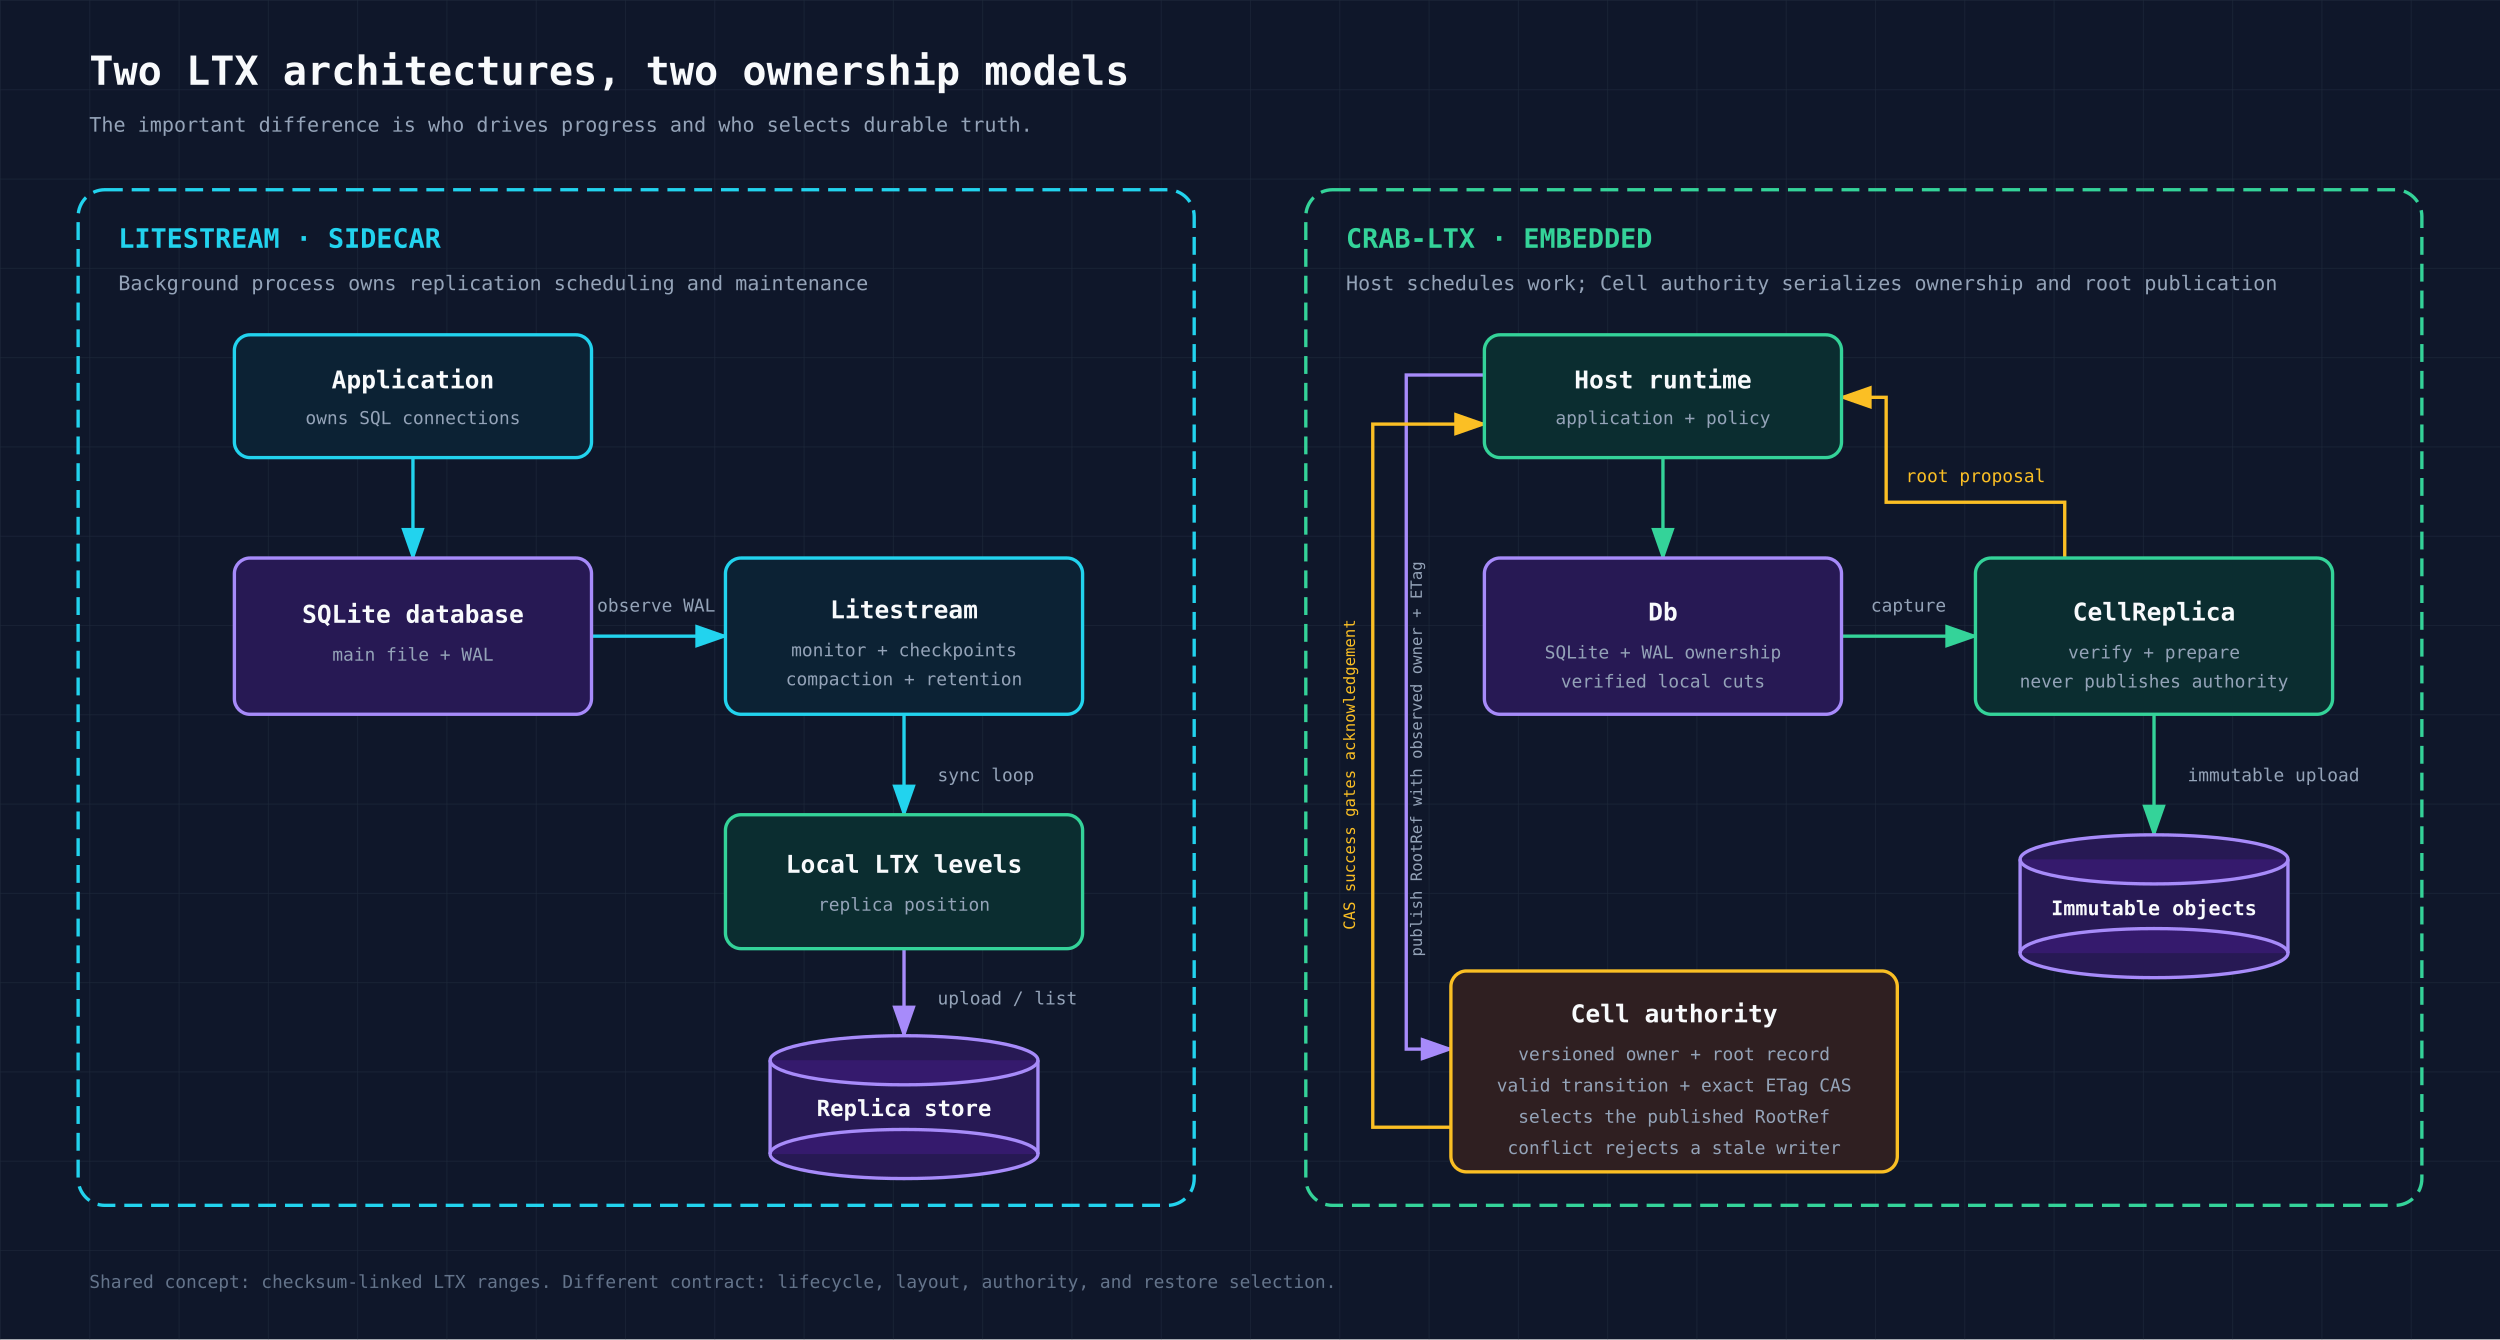
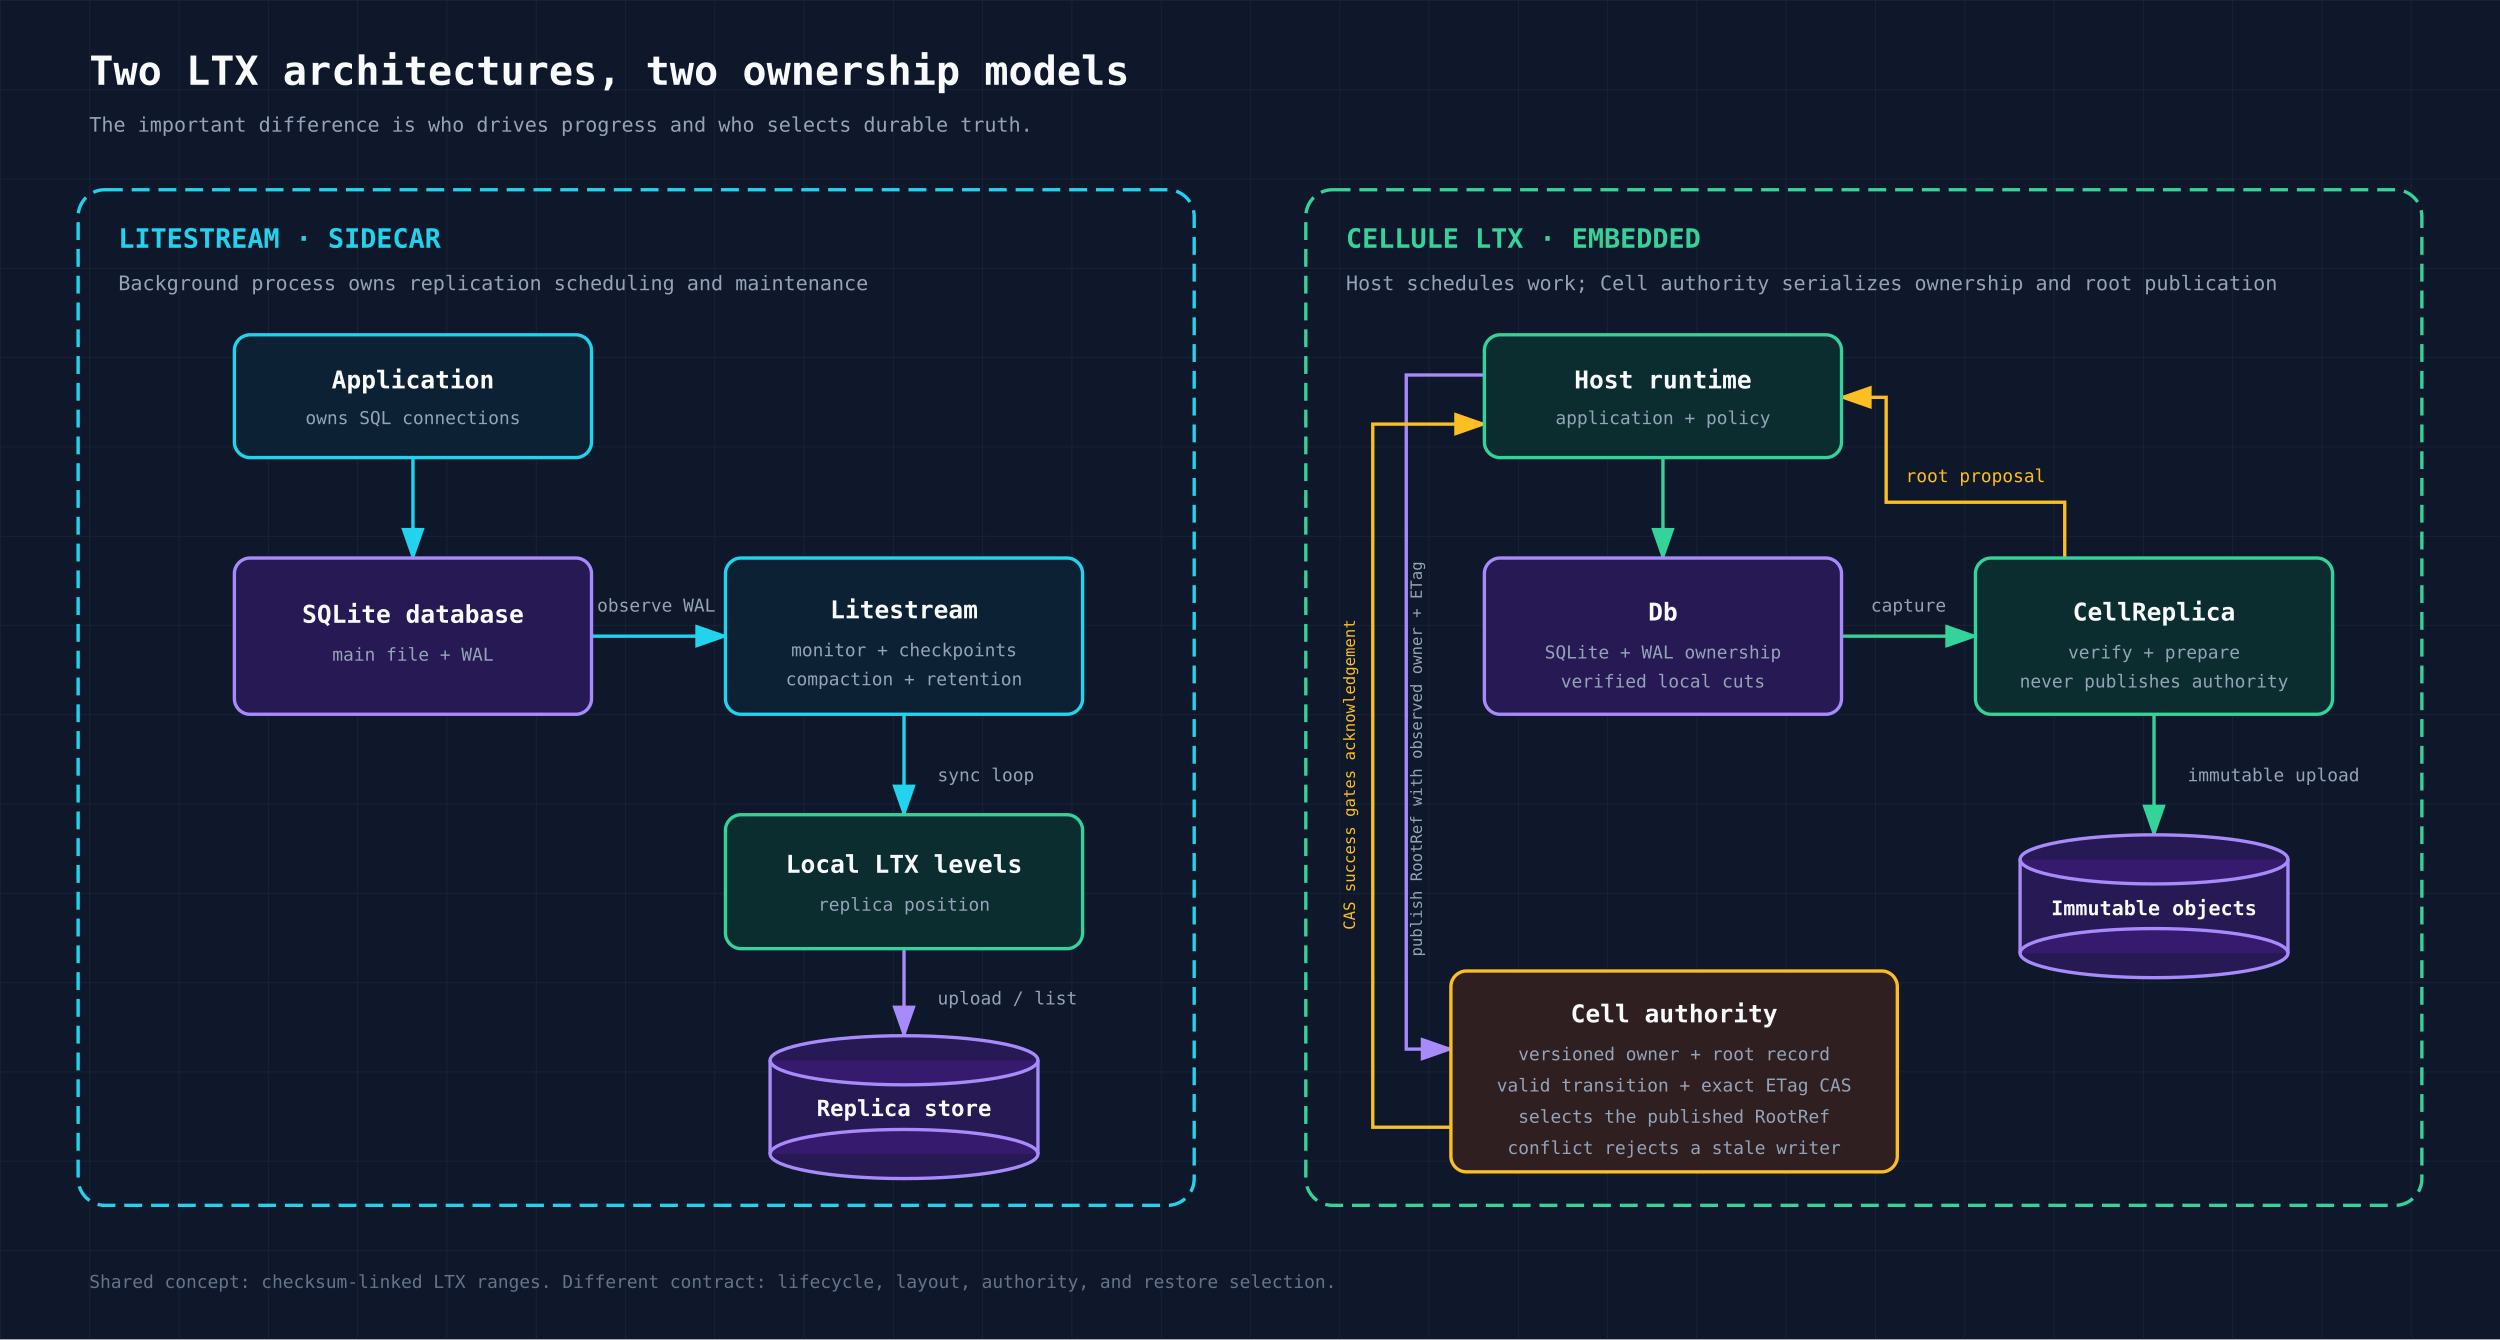
<svg xmlns="http://www.w3.org/2000/svg" viewBox="0 0 1120 600" role="img" aria-labelledby="title description">
  <style>text { font-family: 'SF Mono', 'Cascadia Code', 'DejaVu Sans Mono', monospace; }</style>
  <defs>
    <pattern id="grid" width="40" height="40" patternUnits="userSpaceOnUse">
      <path d="M 40 0 L 0 0 0 40" fill="none" stroke="#1e293b" stroke-width="0.5" />
    </pattern>
    <marker id="arrow-cyan" markerWidth="10" markerHeight="7" refX="9" refY="3.5" orient="auto">
      <polygon points="0 0, 10 3.5, 0 7" fill="#22d3ee" />
    </marker>
    <marker id="arrow-emerald" markerWidth="10" markerHeight="7" refX="9" refY="3.5" orient="auto">
      <polygon points="0 0, 10 3.5, 0 7" fill="#34d399" />
    </marker>
    <marker id="arrow-violet" markerWidth="10" markerHeight="7" refX="9" refY="3.5" orient="auto">
      <polygon points="0 0, 10 3.5, 0 7" fill="#a78bfa" />
    </marker>
    <marker id="arrow-amber" markerWidth="10" markerHeight="7" refX="9" refY="3.5" orient="auto">
      <polygon points="0 0, 10 3.5, 0 7" fill="#fbbf24" />
    </marker>
  </defs>
  <rect width="1120" height="600" fill="#0f172a" />
  <rect width="1120" height="600" fill="url(#grid)" />
  <text x="40" y="38" fill="#f8fafc" font-size="18" font-weight="700">Two LTX architectures, two ownership models</text>
  <text x="40" y="59" fill="#94a3b8" font-size="9">The important difference is who drives progress and who selects durable truth.</text>
  <rect x="35" y="85" width="500" height="455" rx="12" fill="none" stroke="#22d3ee" stroke-width="1.5" stroke-dasharray="8,4" />
  <text x="53" y="111" fill="#22d3ee" font-size="12" font-weight="700">LITESTREAM · SIDECAR</text>
  <text x="53" y="130" fill="#94a3b8" font-size="9">Background process owns replication scheduling and maintenance</text>
  <path d="M 185 205 L 185 250" fill="none" stroke="#22d3ee" stroke-width="1.5" marker-end="url(#arrow-cyan)" />
  <path d="M 265 285 L 325 285" fill="none" stroke="#22d3ee" stroke-width="1.5" marker-end="url(#arrow-cyan)" />
  <path d="M 405 320 L 405 365" fill="none" stroke="#22d3ee" stroke-width="1.5" marker-end="url(#arrow-cyan)" />
  <path d="M 405 425 L 405 464" fill="none" stroke="#a78bfa" stroke-width="1.5" marker-end="url(#arrow-violet)" />
  <text x="294" y="274" fill="#94a3b8" font-size="8" text-anchor="middle">observe WAL</text>
  <text x="420" y="350" fill="#94a3b8" font-size="8">sync loop</text>
  <text x="420" y="450" fill="#94a3b8" font-size="8">upload / list</text>
  <rect x="105" y="150" width="160" height="55" rx="7" fill="#0f172a" />
  <rect x="105" y="150" width="160" height="55" rx="7" fill="rgba(8,51,68,0.4)" stroke="#22d3ee" stroke-width="1.5" />
  <text x="185" y="174" fill="#f8fafc" font-size="11" font-weight="600" text-anchor="middle">Application</text>
  <text x="185" y="190" fill="#94a3b8" font-size="8" text-anchor="middle">owns SQL connections</text>
  <rect x="105" y="250" width="160" height="70" rx="7" fill="#0f172a" />
  <rect x="105" y="250" width="160" height="70" rx="7" fill="rgba(76,29,149,0.4)" stroke="#a78bfa" stroke-width="1.5" />
  <text x="185" y="279" fill="#f8fafc" font-size="11" font-weight="600" text-anchor="middle">SQLite database</text>
  <text x="185" y="296" fill="#94a3b8" font-size="8" text-anchor="middle">main file + WAL</text>
  <rect x="325" y="250" width="160" height="70" rx="7" fill="#0f172a" />
  <rect x="325" y="250" width="160" height="70" rx="7" fill="rgba(8,51,68,0.4)" stroke="#22d3ee" stroke-width="1.5" />
  <text x="405" y="277" fill="#f8fafc" font-size="11" font-weight="600" text-anchor="middle">Litestream</text>
  <text x="405" y="294" fill="#94a3b8" font-size="8" text-anchor="middle">monitor + checkpoints</text>
  <text x="405" y="307" fill="#94a3b8" font-size="8" text-anchor="middle">compaction + retention</text>
  <rect x="325" y="365" width="160" height="60" rx="7" fill="#0f172a" />
  <rect x="325" y="365" width="160" height="60" rx="7" fill="rgba(6,78,59,0.4)" stroke="#34d399" stroke-width="1.5" />
  <text x="405" y="391" fill="#f8fafc" font-size="11" font-weight="600" text-anchor="middle">Local LTX levels</text>
  <text x="405" y="408" fill="#94a3b8" font-size="8" text-anchor="middle">replica position</text>
  <g transform="translate(345,465)">
    <rect x="0" y="10" width="120" height="42" rx="2" fill="#0f172a" />
    <ellipse cx="60" cy="10" rx="60" ry="11" fill="#0f172a" />
    <ellipse cx="60" cy="52" rx="60" ry="11" fill="#0f172a" />
    <rect x="0" y="10" width="120" height="42" fill="rgba(76,29,149,0.4)" />
    <ellipse cx="60" cy="10" rx="60" ry="11" fill="rgba(76,29,149,0.4)" stroke="#a78bfa" stroke-width="1.5" />
    <ellipse cx="60" cy="52" rx="60" ry="11" fill="rgba(76,29,149,0.4)" stroke="#a78bfa" stroke-width="1.5" />
    <line x1="0" y1="10" x2="0" y2="52" stroke="#a78bfa" stroke-width="1.5" />
    <line x1="120" y1="10" x2="120" y2="52" stroke="#a78bfa" stroke-width="1.5" />
    <text x="60" y="35" fill="#f8fafc" font-size="10" font-weight="600" text-anchor="middle">Replica store</text>
  </g>
  <rect x="585" y="85" width="500" height="455" rx="12" fill="none" stroke="#34d399" stroke-width="1.5" stroke-dasharray="8,4" />
-   <text x="603" y="111" fill="#34d399" font-size="12" font-weight="700">CRAB-LTX · EMBEDDED</text>
+   <text x="603" y="111" fill="#34d399" font-size="12" font-weight="700">CELLULE LTX · EMBEDDED</text>
  <text x="603" y="130" fill="#94a3b8" font-size="9">Host schedules work; Cell authority serializes ownership and root publication</text>
  <path d="M 745 205 L 745 250" fill="none" stroke="#34d399" stroke-width="1.5" marker-end="url(#arrow-emerald)" />
  <path d="M 825 285 L 885 285" fill="none" stroke="#34d399" stroke-width="1.5" marker-end="url(#arrow-emerald)" />
  <path d="M 965 320 L 965 374" fill="none" stroke="#34d399" stroke-width="1.5" marker-end="url(#arrow-emerald)" />
  <path d="M 925 250 L 925 225 L 845 225 L 845 178 L 825 178" fill="none" stroke="#fbbf24" stroke-width="1.5" marker-end="url(#arrow-amber)" />
  <path d="M 665 168 L 630 168 L 630 470 L 650 470" fill="none" stroke="#a78bfa" stroke-width="1.5" marker-end="url(#arrow-violet)" />
  <path d="M 650 505 L 615 505 L 615 190 L 665 190" fill="none" stroke="#fbbf24" stroke-width="1.5" marker-end="url(#arrow-amber)" />
  <text x="855" y="274" fill="#94a3b8" font-size="8" text-anchor="middle">capture</text>
  <text x="980" y="350" fill="#94a3b8" font-size="8">immutable upload</text>
  <text x="885" y="216" fill="#fbbf24" font-size="8" text-anchor="middle">root proposal</text>
  <text x="637" y="340" fill="#94a3b8" font-size="7" text-anchor="middle" transform="rotate(-90 637 340)">publish RootRef with observed owner + ETag</text>
  <text x="607" y="347" fill="#fbbf24" font-size="7" text-anchor="middle" transform="rotate(-90 607 347)">CAS success gates acknowledgement</text>
  <rect x="665" y="150" width="160" height="55" rx="7" fill="#0f172a" />
  <rect x="665" y="150" width="160" height="55" rx="7" fill="rgba(6,78,59,0.4)" stroke="#34d399" stroke-width="1.5" />
  <text x="745" y="174" fill="#f8fafc" font-size="11" font-weight="600" text-anchor="middle">Host runtime</text>
  <text x="745" y="190" fill="#94a3b8" font-size="8" text-anchor="middle">application + policy</text>
  <rect x="665" y="250" width="160" height="70" rx="7" fill="#0f172a" />
  <rect x="665" y="250" width="160" height="70" rx="7" fill="rgba(76,29,149,0.4)" stroke="#a78bfa" stroke-width="1.5" />
  <text x="745" y="278" fill="#f8fafc" font-size="11" font-weight="600" text-anchor="middle">Db</text>
  <text x="745" y="295" fill="#94a3b8" font-size="8" text-anchor="middle">SQLite + WAL ownership</text>
  <text x="745" y="308" fill="#94a3b8" font-size="8" text-anchor="middle">verified local cuts</text>
  <rect x="885" y="250" width="160" height="70" rx="7" fill="#0f172a" />
  <rect x="885" y="250" width="160" height="70" rx="7" fill="rgba(6,78,59,0.4)" stroke="#34d399" stroke-width="1.5" />
  <text x="965" y="278" fill="#f8fafc" font-size="11" font-weight="600" text-anchor="middle">CellReplica</text>
  <text x="965" y="295" fill="#94a3b8" font-size="8" text-anchor="middle">verify + prepare</text>
  <text x="965" y="308" fill="#94a3b8" font-size="8" text-anchor="middle">never publishes authority</text>
  <g transform="translate(905,375)">
    <rect x="0" y="10" width="120" height="42" rx="2" fill="#0f172a" />
    <ellipse cx="60" cy="10" rx="60" ry="11" fill="#0f172a" />
    <ellipse cx="60" cy="52" rx="60" ry="11" fill="#0f172a" />
    <rect x="0" y="10" width="120" height="42" fill="rgba(76,29,149,0.4)" />
    <ellipse cx="60" cy="10" rx="60" ry="11" fill="rgba(76,29,149,0.4)" stroke="#a78bfa" stroke-width="1.5" />
    <ellipse cx="60" cy="52" rx="60" ry="11" fill="rgba(76,29,149,0.4)" stroke="#a78bfa" stroke-width="1.5" />
    <line x1="0" y1="10" x2="0" y2="52" stroke="#a78bfa" stroke-width="1.5" />
    <line x1="120" y1="10" x2="120" y2="52" stroke="#a78bfa" stroke-width="1.5" />
    <text x="60" y="35" fill="#f8fafc" font-size="9" font-weight="600" text-anchor="middle">Immutable objects</text>
  </g>
  <rect x="650" y="435" width="200" height="90" rx="7" fill="#0f172a" />
  <rect x="650" y="435" width="200" height="90" rx="7" fill="rgba(120,53,15,0.3)" stroke="#fbbf24" stroke-width="1.5" />
  <text x="750" y="458" fill="#f8fafc" font-size="11" font-weight="600" text-anchor="middle">Cell authority</text>
  <text x="750" y="475" fill="#94a3b8" font-size="8" text-anchor="middle">versioned owner + root record</text>
  <text x="750" y="489" fill="#94a3b8" font-size="8" text-anchor="middle">valid transition + exact ETag CAS</text>
  <text x="750" y="503" fill="#94a3b8" font-size="8" text-anchor="middle">selects the published RootRef</text>
  <text x="750" y="517" fill="#94a3b8" font-size="8" text-anchor="middle">conflict rejects a stale writer</text>
  <text x="40" y="577" fill="#64748b" font-size="8">Shared concept: checksum-linked LTX ranges. Different contract: lifecycle, layout, authority, and restore selection.</text>
</svg>
